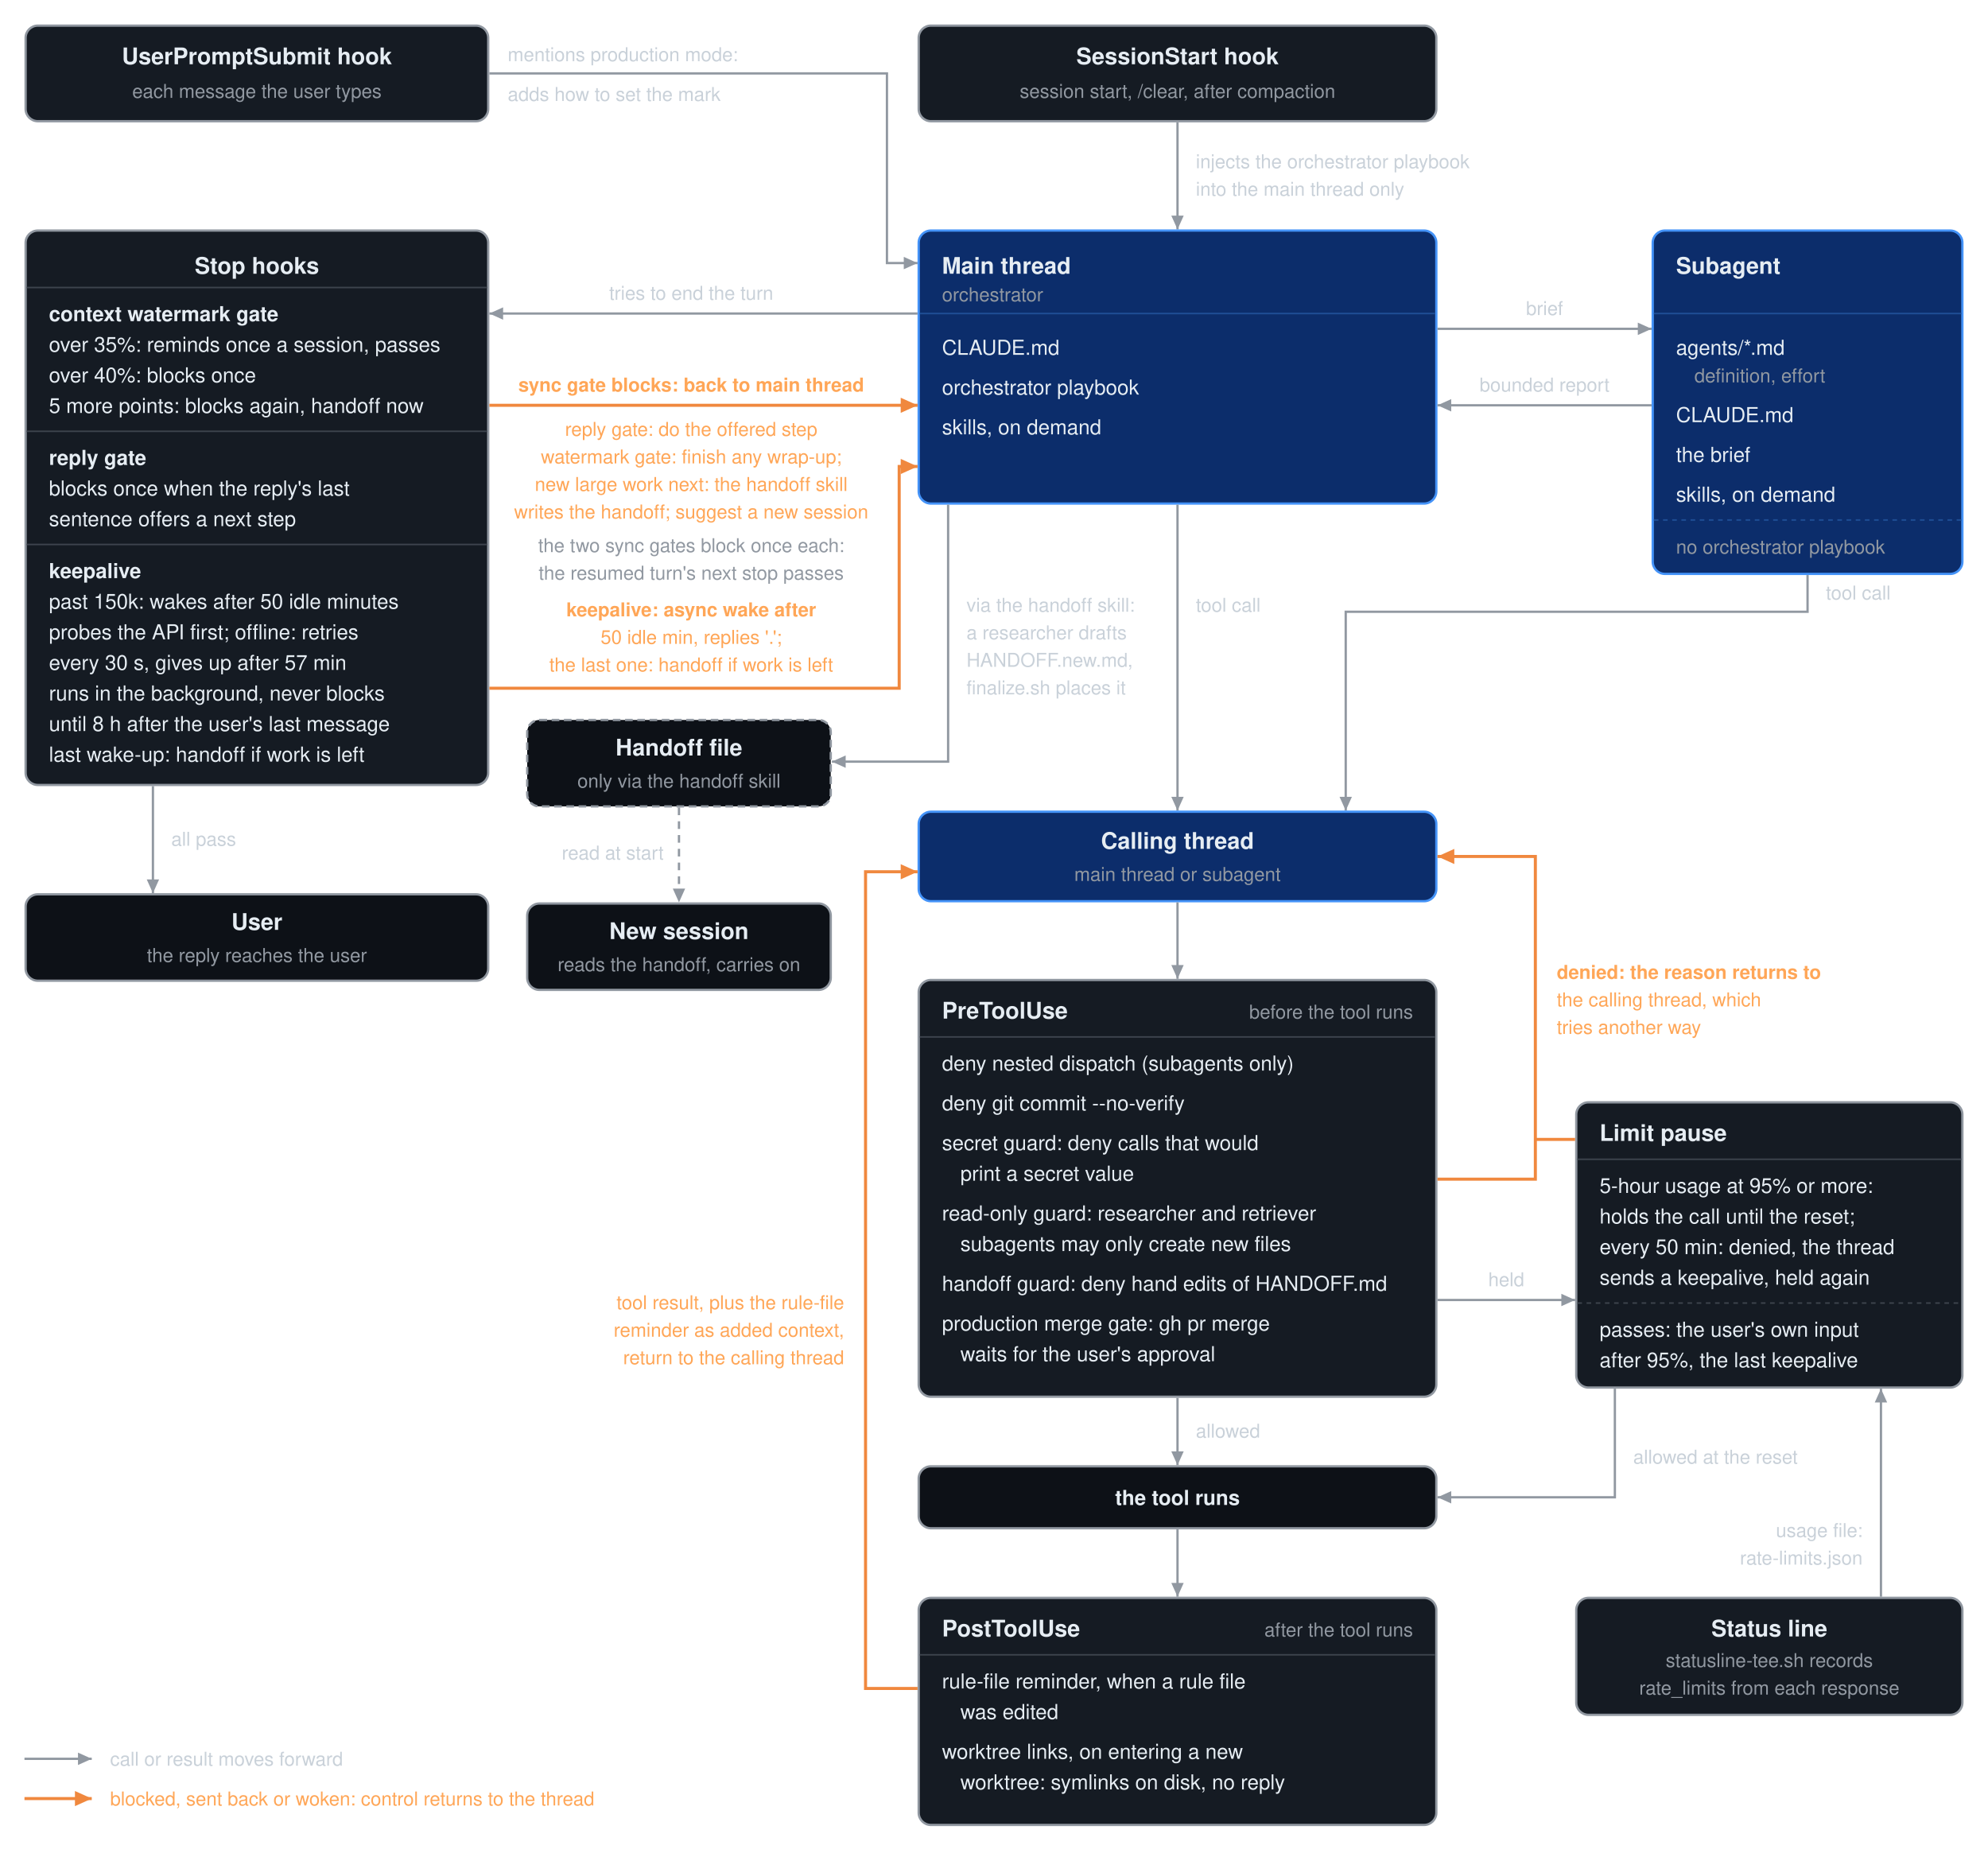
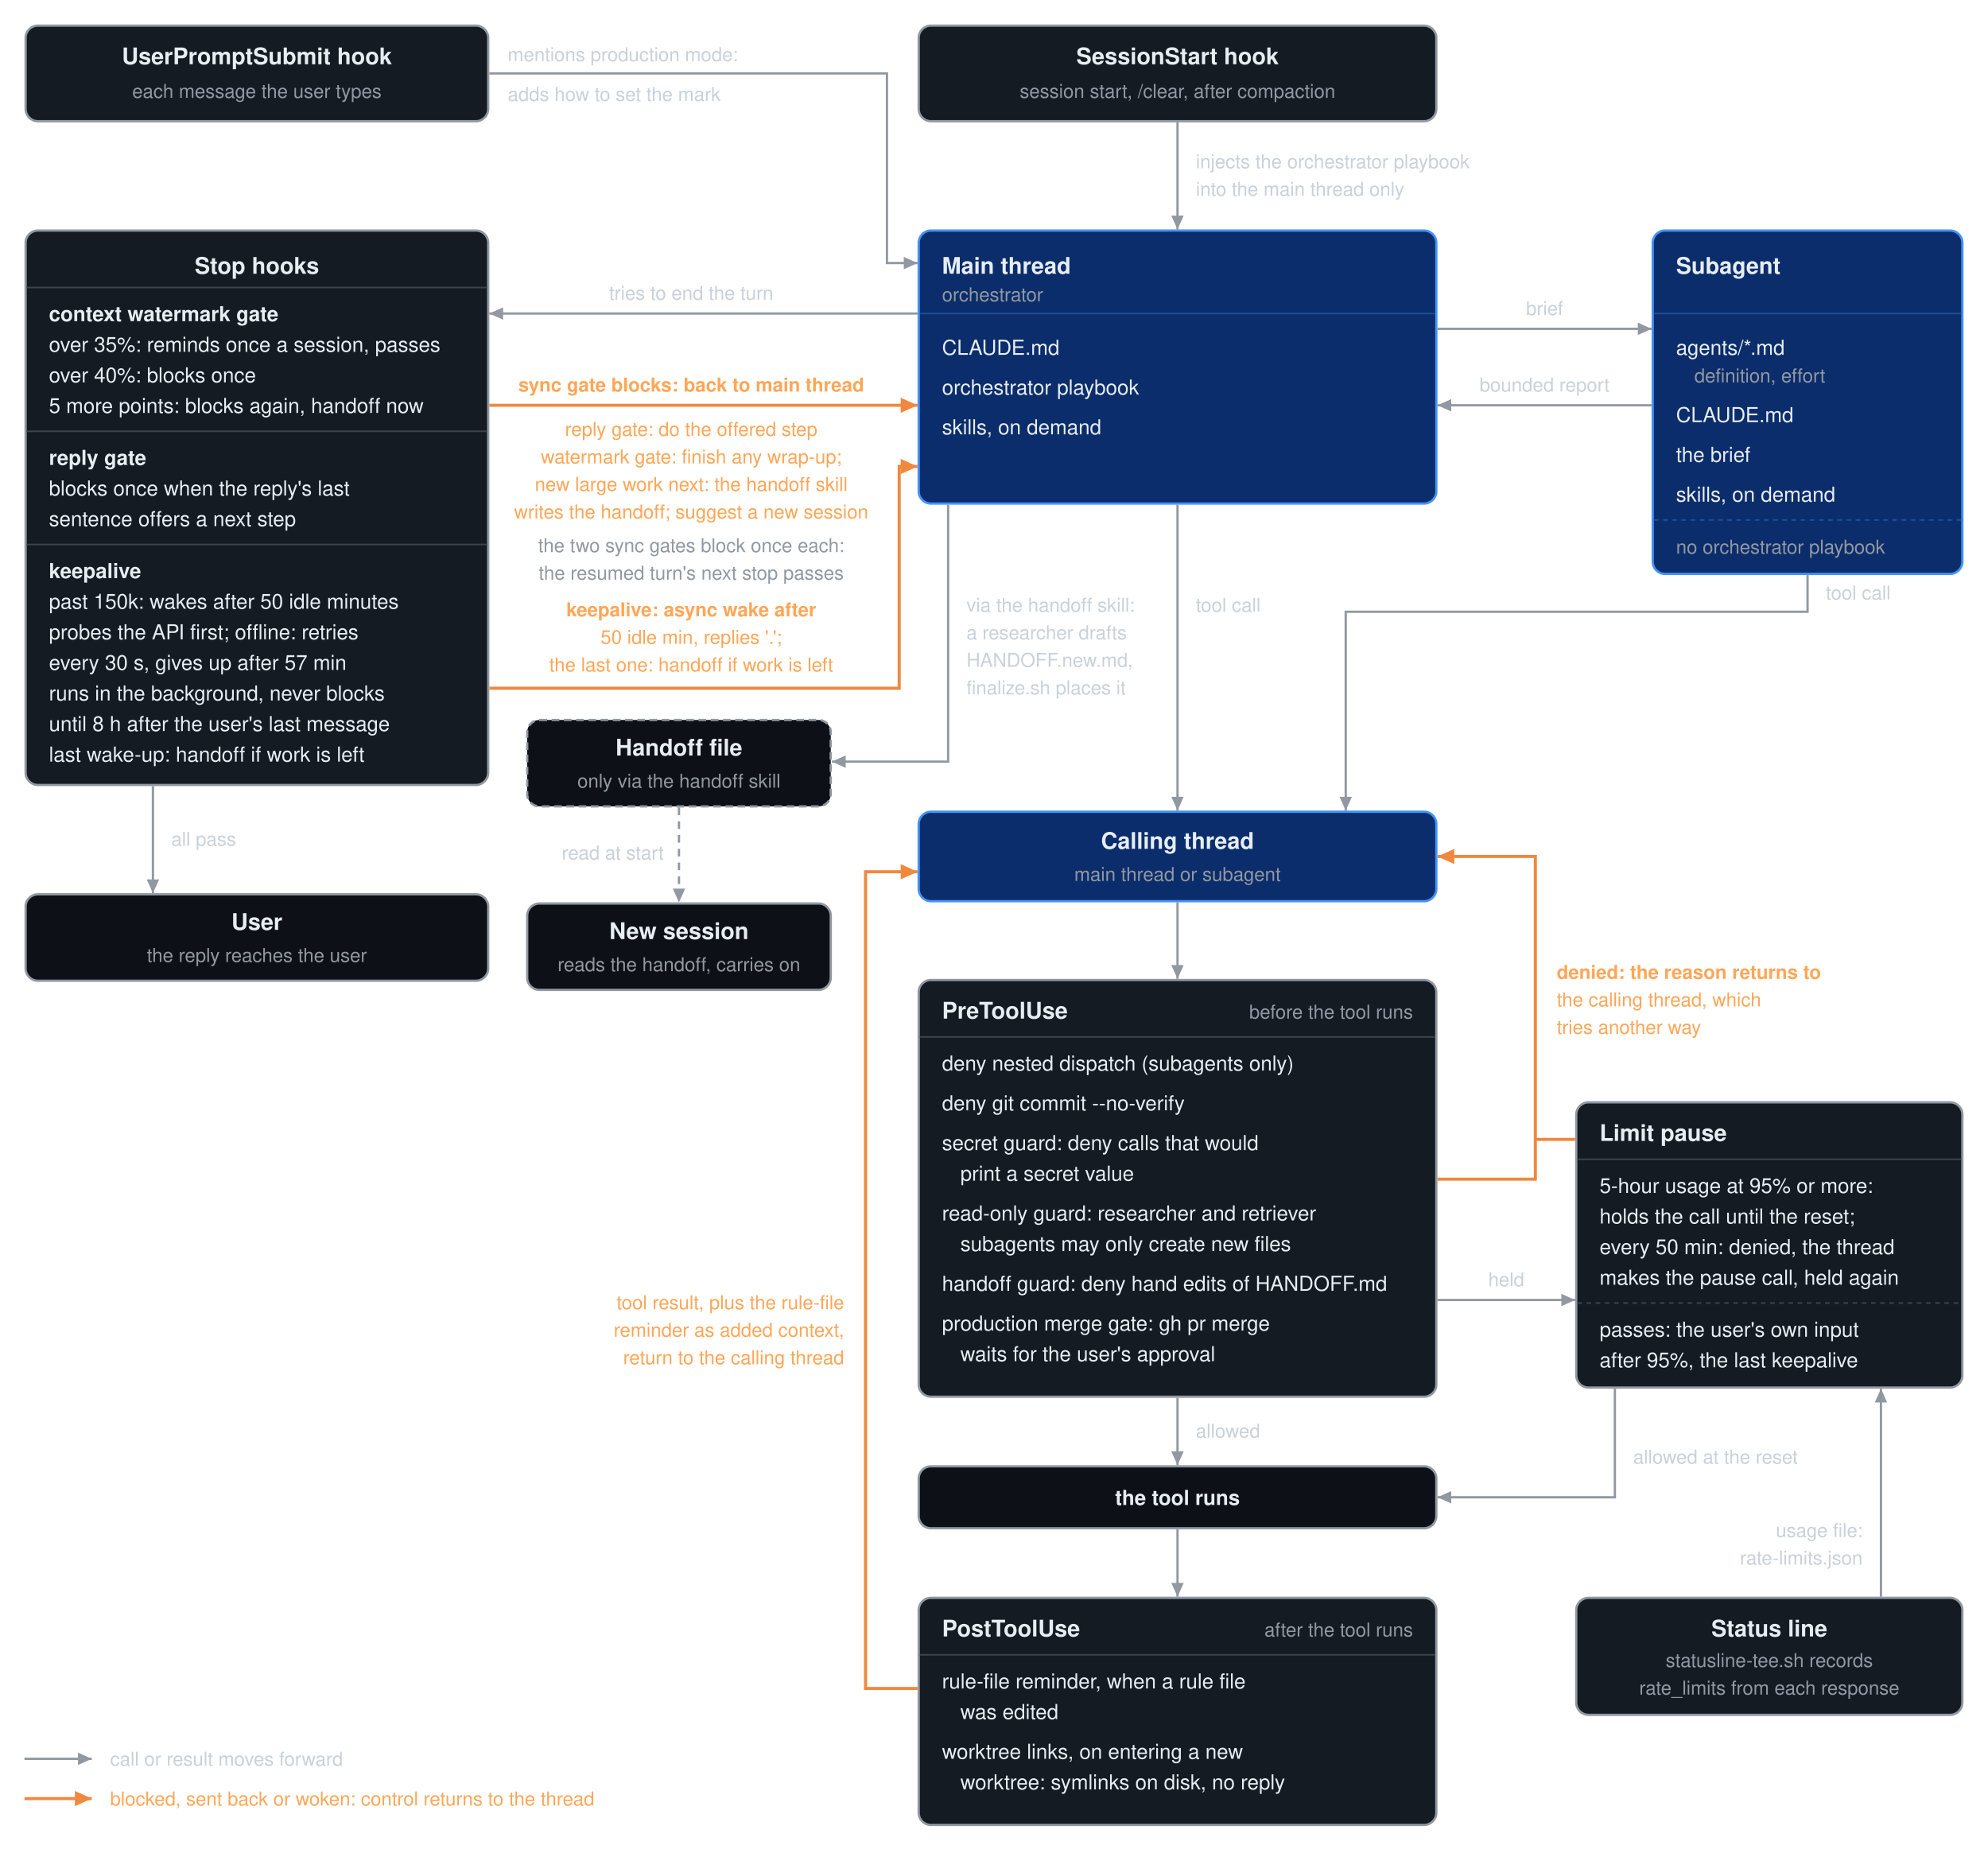
- <svg xmlns="http://www.w3.org/2000/svg" width="1300" height="1214" viewBox="0 0 1300 1214" role="img" aria-label="Architecture of one turn. At session start, after /clear and after compaction, the SessionStart hook injects the orchestrator playbook into the main thread only; subagents do not receive it. When a message the user typed mentions production mode, the UserPromptSubmit hook adds one line to the main thread on how to set and unset a repository's production mark. The main thread sends a brief to a subagent, which works from its definition in agents/*.md, which sets its reasoning effort, together with CLAUDE.md and the brief, and returns a bounded report. Every tool call from either thread passes PreToolUse before the tool runs: it denies nested dispatch inside subagents, git commit --no-verify, calls that would print a secret value, direct writes to HANDOFF.md, and a researcher or retriever subagent changing, moving or deleting an existing file, while researcher and retriever subagents may still read files, run commands and create new files; a gh pr merge in a repository marked as production waits until the user approves it on the spot. While the 5-hour usage is at 95% or more, the limit pause in PreToolUse holds every call from either thread until the reset; every 50 minutes it denies the held call, the thread then sends a short keepalive call that is held again, and once the reset passes the call is allowed; in the main thread, the user's own input sent after usage reached 95% and the keepalive's last wake-up pass without a hold. The limit pause reads the usage from a local file that the status line wrapper writes from the rate limits Claude Code passes to the status line. A denial sends its reason back to the calling thread, which tries another way; an allowed call runs the tool. After the tool runs, PostToolUse returns a rule-file reminder as added context to the calling thread when a rule file was edited, and when a new worktree is entered it symlinks CLAUDE.md, node_modules and .env* from the main checkout into that worktree without replying. When the main thread tries to end the turn, the Stop hooks run, and if all pass the turn ends. Two of them are synchronous gates. The context watermark gate adds a reminder once per session over 35%, or on every turn when the session has no scratchpad, and lets the stop pass, blocks once over 40%, or on every turn when the session has no scratchpad, and after that blocks again at every further rise of 5 points over the usage at its last block; the reply gate blocks once when the reply's last sentence offers a next step. A block by either of these two gates returns control to the main thread. After the reply gate it either takes the offered step or, when the decision really is the user's, asks again with the background, the consequences of each option and a recommendation. After the watermark gate's first block it finishes any wrap-up that the context it already holds can complete, and when a new large block of work comes next it runs the handoff skill, in which a researcher subagent drafts HANDOFF.new.md and finalize.sh puts it in place as the handoff file, and tells the user to switch to a new session; after each further block it generates the handoff at once. A new session reads that file to carry on. Neither synchronous gate blocks the turn it has just blocked and resumed, so a single attempt to stop is blocked at most once and that turn's next attempt passes; the watermark gate still blocks again in later turns as usage rises. The third Stop hook, the keepalive gate, never blocks the stop: it runs in the background after the turn has ended, and once the main thread's context has reached 150,000 tokens and 50 minutes pass with no new turn, it wakes the main thread to reply with only a full stop, which keeps the one-hour prompt cache warm while the user is away. Before it wakes the main thread it probes the API, and while the API is unreachable it probes again every 30 seconds until 57 minutes after it started, then gives up because the cache has expired. Each wake-up starts the next timer, until 8 hours have passed since the user's own last message; the last wake-up before that limit asks the main thread to write a handoff with the handoff skill when work is left, and otherwise to reply with only a full stop." font-family="system-ui, -apple-system, 'Segoe UI', Helvetica, Arial, sans-serif">
+ <svg xmlns="http://www.w3.org/2000/svg" width="1300" height="1214" viewBox="0 0 1300 1214" role="img" aria-label="Architecture of one turn. At session start, after /clear and after compaction, the SessionStart hook injects the orchestrator playbook into the main thread only; subagents do not receive it. When a message the user typed mentions production mode, the UserPromptSubmit hook adds one line to the main thread on how to set and unset a repository's production mark. The main thread sends a brief to a subagent, which works from its definition in agents/*.md, which sets its reasoning effort, together with CLAUDE.md and the brief, and returns a bounded report. Every tool call from either thread passes PreToolUse before the tool runs: it denies nested dispatch inside subagents, git commit --no-verify, calls that would print a secret value, direct writes to HANDOFF.md, and a researcher or retriever subagent changing, moving or deleting an existing file, while researcher and retriever subagents may still read files, run commands and create new files; a gh pr merge in a repository marked as production waits until the user approves it on the spot. While the 5-hour usage is at 95% or more, the limit pause in PreToolUse holds every call from either thread until the reset; every 50 minutes it denies the held call, the thread then makes the pause call (: 限额暂停), which is held again, and once the reset passes the call is allowed; in the main thread, the user's own input sent after usage reached 95% and the keepalive's last wake-up pass without a hold. The limit pause reads the usage from a local file that the status line wrapper writes from the rate limits Claude Code passes to the status line. A denial sends its reason back to the calling thread, which tries another way; an allowed call runs the tool. After the tool runs, PostToolUse returns a rule-file reminder as added context to the calling thread when a rule file was edited, and when a new worktree is entered it symlinks CLAUDE.md, node_modules and .env* from the main checkout into that worktree without replying. When the main thread tries to end the turn, the Stop hooks run, and if all pass the turn ends. Two of them are synchronous gates. The context watermark gate adds a reminder once per session over 35%, or on every turn when the session has no scratchpad, and lets the stop pass, blocks once over 40%, or on every turn when the session has no scratchpad, and after that blocks again at every further rise of 5 points over the usage at its last block; the reply gate blocks once when the reply's last sentence offers a next step. A block by either of these two gates returns control to the main thread. After the reply gate it either takes the offered step or, when the decision really is the user's, asks again with the background, the consequences of each option and a recommendation. After the watermark gate's first block it finishes any wrap-up that the context it already holds can complete, and when a new large block of work comes next it runs the handoff skill, in which a researcher subagent drafts HANDOFF.new.md and finalize.sh puts it in place as the handoff file, and tells the user to switch to a new session; after each further block it generates the handoff at once. A new session reads that file to carry on. Neither synchronous gate blocks the turn it has just blocked and resumed, so a single attempt to stop is blocked at most once and that turn's next attempt passes; the watermark gate still blocks again in later turns as usage rises. The third Stop hook, the keepalive gate, never blocks the stop: it runs in the background after the turn has ended, and once the main thread's context has reached 150,000 tokens and 50 minutes pass with no new turn, it wakes the main thread to reply with only a full stop, which keeps the one-hour prompt cache warm while the user is away. Before it wakes the main thread it probes the API, and while the API is unreachable it probes again every 30 seconds until 57 minutes after it started, then gives up because a wake-up could no longer renew the cache before it expires. Each wake-up starts the next timer, until 8 hours have passed since the user's own last message; the last wake-up before that limit asks the main thread to write a handoff with the handoff skill when work is left, and otherwise to reply with only a full stop." font-family="system-ui, -apple-system, 'Segoe UI', Helvetica, Arial, sans-serif">
  <defs>
    <marker id="arrow" viewBox="0 0 10 10" refX="10" refY="5" markerWidth="9" markerHeight="9" markerUnits="userSpaceOnUse" orient="auto">
      <path d="M0,0.5 L10,5 L0,9.5 z" fill="#9198a1" />
    </marker>
    <marker id="back" viewBox="0 0 10 10" refX="10" refY="5" markerWidth="11" markerHeight="11" markerUnits="userSpaceOnUse" orient="auto">
      <path d="M0,0.5 L10,5 L0,9.5 z" fill="#f0883e" />
    </marker>
  </defs>
  <g id="userpromptsubmit">
    <rect id="ups-box" x="16.75" y="16.75" width="302.5" height="62.5" rx="8" fill="#151b23" stroke="#9198a1" stroke-width="1.5" />
    <text x="168" y="42" font-size="15" font-weight="600" text-anchor="middle" fill="#e6edf3" data-box="ups-box">UserPromptSubmit hook</text>
    <text x="168" y="64" font-size="12.5" text-anchor="middle" fill="#9198a1" data-box="ups-box">each message the user types</text>
  </g>
  <path d="M320,48 L580,48 L580,172 L600,172" fill="none" stroke="#9198a1" stroke-width="1.5" marker-end="url(#arrow)" />
  <text x="332" y="40" font-size="12.5" text-anchor="start" fill="#c9d1d9">mentions production mode:</text>
  <text x="332" y="66" font-size="12.5" text-anchor="start" fill="#c9d1d9">adds how to set the mark</text>
  <g id="sessionstart">
    <rect id="ss-box" x="600.75" y="16.75" width="338.5" height="62.5" rx="8" fill="#151b23" stroke="#9198a1" stroke-width="1.5" />
    <text x="770" y="42" font-size="15" font-weight="600" text-anchor="middle" fill="#e6edf3" data-box="ss-box">SessionStart hook</text>
    <text x="770" y="64" font-size="12.5" text-anchor="middle" fill="#9198a1" data-box="ss-box">session start, /clear, after compaction</text>
  </g>
  <path d="M770,80 L770,150" fill="none" stroke="#9198a1" stroke-width="1.5" marker-end="url(#arrow)" />
  <text x="782" y="110" font-size="12.5" text-anchor="start" fill="#c9d1d9">injects the orchestrator playbook</text>
  <text x="782" y="128" font-size="12.5" text-anchor="start" fill="#c9d1d9">into the main thread only</text>
  <g id="main">
    <rect id="main-box" x="600.75" y="150.75" width="338.5" height="178.5" rx="8" fill="#0c2d6b" stroke="#4493f8" stroke-width="1.5" />
    <text x="616" y="179" font-size="15" font-weight="600" fill="#e6edf3" data-box="main-box">Main thread</text>
    <text x="616" y="197" font-size="12.5" fill="#9198a1" data-box="main-box">orchestrator</text>
    <line x1="601.5" y1="205" x2="938.5" y2="205" stroke="#1f4f96" stroke-width="1" />
    <text x="616" y="232" font-size="13.5" fill="#e6edf3" data-box="main-box">CLAUDE.md</text>
    <text x="616" y="258" font-size="13.5" fill="#e6edf3" data-box="main-box">orchestrator playbook</text>
    <text x="616" y="284" font-size="13.5" fill="#e6edf3" data-box="main-box">skills, on demand</text>
  </g>
  <g id="subagent">
    <rect id="sub-box" x="1080.75" y="150.75" width="202.5" height="224.5" rx="8" fill="#0c2d6b" stroke="#4493f8" stroke-width="1.5" />
    <text x="1096" y="179" font-size="15" font-weight="600" fill="#e6edf3" data-box="sub-box">Subagent</text>
    <line x1="1081.5" y1="205" x2="1282.5" y2="205" stroke="#1f4f96" stroke-width="1" />
    <text x="1096" y="232" font-size="13.5" fill="#e6edf3" data-box="sub-box">agents/*.md</text>
    <text x="1108" y="250" font-size="12.5" fill="#9198a1" data-box="sub-box">definition, effort</text>
    <text x="1096" y="276" font-size="13.5" fill="#e6edf3" data-box="sub-box">CLAUDE.md</text>
    <text x="1096" y="302" font-size="13.5" fill="#e6edf3" data-box="sub-box">the brief</text>
    <text x="1096" y="328" font-size="13.5" fill="#e6edf3" data-box="sub-box">skills, on demand</text>
    <line x1="1081.5" y1="340" x2="1282.5" y2="340" stroke="#1f4f96" stroke-width="1" stroke-dasharray="3 3" />
    <text x="1096" y="362" font-size="12.5" fill="#9198a1" data-box="sub-box">no orchestrator playbook</text>
  </g>
  <path d="M940,215 L1080,215" fill="none" stroke="#9198a1" stroke-width="1.5" marker-end="url(#arrow)" />
  <text x="1010" y="206" font-size="12.5" text-anchor="middle" fill="#c9d1d9">brief</text>
  <path d="M1080,265 L940,265" fill="none" stroke="#9198a1" stroke-width="1.5" marker-end="url(#arrow)" />
  <text x="1010" y="256" font-size="12.5" text-anchor="middle" fill="#c9d1d9">bounded report</text>
  <g id="stop">
    <rect id="stop-box" x="16.75" y="150.75" width="302.5" height="362.5" rx="8" fill="#151b23" stroke="#9198a1" stroke-width="1.5" />
    <text x="168" y="179" font-size="15" font-weight="600" text-anchor="middle" fill="#e6edf3" data-box="stop-box">Stop hooks</text>
    <line x1="17.5" y1="188" x2="318.5" y2="188" stroke="#3d444d" stroke-width="1" />
    <text x="32" y="210" font-size="13.5" font-weight="600" fill="#e6edf3" data-box="stop-box">context watermark gate</text>
    <text x="32" y="230" font-size="13.5" fill="#e6edf3" data-box="stop-box">over 35%: reminds once a session, passes</text>
    <text x="32" y="250" font-size="13.5" fill="#e6edf3" data-box="stop-box">over 40%: blocks once</text>
    <text x="32" y="270" font-size="13.5" fill="#e6edf3" data-box="stop-box">5 more points: blocks again, handoff now</text>
    <line x1="17.5" y1="282" x2="318.5" y2="282" stroke="#3d444d" stroke-width="1" />
    <text x="32" y="304" font-size="13.5" font-weight="600" fill="#e6edf3" data-box="stop-box">reply gate</text>
    <text x="32" y="324" font-size="13.5" fill="#e6edf3" data-box="stop-box">blocks once when the reply's last</text>
    <text x="32" y="344" font-size="13.5" fill="#e6edf3" data-box="stop-box">sentence offers a next step</text>
    <line x1="17.5" y1="356" x2="318.5" y2="356" stroke="#3d444d" stroke-width="1" />
    <text x="32" y="378" font-size="13.5" font-weight="600" fill="#e6edf3" data-box="stop-box">keepalive</text>
    <text x="32" y="398" font-size="13.5" fill="#e6edf3" data-box="stop-box">past 150k: wakes after 50 idle minutes</text>
    <text x="32" y="418" font-size="13.5" fill="#e6edf3" data-box="stop-box">probes the API first; offline: retries</text>
    <text x="32" y="438" font-size="13.5" fill="#e6edf3" data-box="stop-box">every 30 s, gives up after 57 min</text>
    <text x="32" y="458" font-size="13.5" fill="#e6edf3" data-box="stop-box">runs in the background, never blocks</text>
    <text x="32" y="478" font-size="13.5" fill="#e6edf3" data-box="stop-box">until 8 h after the user's last message</text>
    <text x="32" y="498" font-size="13.5" fill="#e6edf3" data-box="stop-box">last wake-up: handoff if work is left</text>
  </g>
  <path d="M600,205 L320,205" fill="none" stroke="#9198a1" stroke-width="1.5" marker-end="url(#arrow)" />
  <text x="452" y="196" font-size="12.5" text-anchor="middle" fill="#c9d1d9">tries to end the turn</text>
  <path d="M320,265 L600,265" fill="none" stroke="#f0883e" stroke-width="2" marker-end="url(#back)" />
  <text x="452" y="256" font-size="12.5" font-weight="600" text-anchor="middle" fill="#ffa657">sync gate blocks: back to main thread</text>
  <text x="452" y="285" font-size="12.5" text-anchor="middle" fill="#ffa657">reply gate: do the offered step</text>
  <text x="452" y="303" font-size="12.5" text-anchor="middle" fill="#ffa657">watermark gate: finish any wrap-up;</text>
  <text x="452" y="321" font-size="12.5" text-anchor="middle" fill="#ffa657">new large work next: the handoff skill</text>
  <text x="452" y="339" font-size="12.5" text-anchor="middle" fill="#ffa657">writes the handoff; suggest a new session</text>
  <text x="452" y="361" font-size="12.5" text-anchor="middle" fill="#9198a1">the two sync gates block once each:</text>
  <text x="452" y="379" font-size="12.5" text-anchor="middle" fill="#9198a1">the resumed turn's next stop passes</text>
  <path d="M320,450 L588,450 L588,305 L600,305" fill="none" stroke="#f0883e" stroke-width="2" marker-end="url(#back)" />
  <text x="452" y="403" font-size="12.5" font-weight="600" text-anchor="middle" fill="#ffa657">keepalive: async wake after</text>
  <text x="452" y="421" font-size="12.5" text-anchor="middle" fill="#ffa657">50 idle min, replies '.';</text>
  <text x="452" y="439" font-size="12.5" text-anchor="middle" fill="#ffa657">the last one: handoff if work is left</text>
  <path d="M100,514 L100,584" fill="none" stroke="#9198a1" stroke-width="1.5" marker-end="url(#arrow)" />
  <text x="112" y="553" font-size="12.5" text-anchor="start" fill="#c9d1d9">all pass</text>
  <g id="user">
    <rect id="user-box" x="16.75" y="584.75" width="302.5" height="56.5" rx="8" fill="#0d1117" stroke="#9198a1" stroke-width="1.5" />
    <text x="168" y="608" font-size="15" font-weight="600" text-anchor="middle" fill="#e6edf3" data-box="user-box">User</text>
    <text x="168" y="629" font-size="12.5" text-anchor="middle" fill="#9198a1" data-box="user-box">the reply reaches the user</text>
  </g>
  <g id="handoff">
    <rect id="handoff-box" x="344.75" y="470.75" width="198.5" height="56.5" rx="8" fill="#0d1117" stroke="#9198a1" stroke-width="1.5" stroke-dasharray="5 3" />
    <text x="444" y="494" font-size="15" font-weight="600" text-anchor="middle" fill="#e6edf3" data-box="handoff-box">Handoff file</text>
    <text x="444" y="515" font-size="12.5" text-anchor="middle" fill="#9198a1" data-box="handoff-box">only via the handoff skill</text>
  </g>
  <path d="M620,330 L620,498 L544,498" fill="none" stroke="#9198a1" stroke-width="1.5" marker-end="url(#arrow)" />
  <text x="632" y="400" font-size="12.5" text-anchor="start" fill="#c9d1d9">via the handoff skill:</text>
  <text x="632" y="418" font-size="12.5" text-anchor="start" fill="#c9d1d9">a researcher drafts</text>
  <text x="632" y="436" font-size="12.5" text-anchor="start" fill="#c9d1d9">HANDOFF.new.md,</text>
  <text x="632" y="454" font-size="12.5" text-anchor="start" fill="#c9d1d9">finalize.sh places it</text>
  <g id="newsession">
    <rect id="new-box" x="344.75" y="590.75" width="198.5" height="56.5" rx="8" fill="#0d1117" stroke="#9198a1" stroke-width="1.5" />
    <text x="444" y="614" font-size="15" font-weight="600" text-anchor="middle" fill="#e6edf3" data-box="new-box">New session</text>
    <text x="444" y="635" font-size="12.5" text-anchor="middle" fill="#9198a1" data-box="new-box">reads the handoff, carries on</text>
  </g>
  <path d="M444,528 L444,590" fill="none" stroke="#9198a1" stroke-width="1.5" stroke-dasharray="5 4" marker-end="url(#arrow)" />
  <text x="434" y="562" font-size="12.5" text-anchor="end" fill="#c9d1d9">read at start</text>
  <path d="M770,330 L770,530" fill="none" stroke="#9198a1" stroke-width="1.5" marker-end="url(#arrow)" />
  <text x="782" y="400" font-size="12.5" text-anchor="start" fill="#c9d1d9">tool call</text>
  <path d="M1182,376 L1182,400 L880,400 L880,530" fill="none" stroke="#9198a1" stroke-width="1.5" marker-end="url(#arrow)" />
  <text x="1194" y="392" font-size="12.5" text-anchor="start" fill="#c9d1d9">tool call</text>
  <g id="caller">
    <rect id="caller-box" x="600.75" y="530.75" width="338.5" height="58.5" rx="8" fill="#0c2d6b" stroke="#4493f8" stroke-width="1.5" />
    <text x="770" y="555" font-size="15" font-weight="600" text-anchor="middle" fill="#e6edf3" data-box="caller-box">Calling thread</text>
    <text x="770" y="576" font-size="12.5" text-anchor="middle" fill="#9198a1" data-box="caller-box">main thread or subagent</text>
  </g>
  <path d="M770,590 L770,640" fill="none" stroke="#9198a1" stroke-width="1.5" marker-end="url(#arrow)" />
  <g id="pre">
    <rect id="pre-box" x="600.75" y="640.75" width="338.5" height="272.5" rx="8" fill="#151b23" stroke="#9198a1" stroke-width="1.5" />
    <text x="616" y="666" font-size="15" font-weight="600" fill="#e6edf3" data-box="pre-box">PreToolUse</text>
    <text x="924" y="666" font-size="12.5" text-anchor="end" fill="#9198a1" data-box="pre-box">before the tool runs</text>
    <line x1="601.5" y1="678" x2="938.5" y2="678" stroke="#3d444d" stroke-width="1" />
    <text x="616" y="700" font-size="13.5" fill="#e6edf3" data-box="pre-box">deny nested dispatch (subagents only)</text>
    <text x="616" y="726" font-size="13.5" fill="#e6edf3" data-box="pre-box">deny git commit --no-verify</text>
    <text x="616" y="752" font-size="13.5" fill="#e6edf3" data-box="pre-box">secret guard: deny calls that would</text>
    <text x="628" y="772" font-size="13.5" fill="#e6edf3" data-box="pre-box">print a secret value</text>
    <text x="616" y="798" font-size="13.5" fill="#e6edf3" data-box="pre-box">read-only guard: researcher and retriever</text>
    <text x="628" y="818" font-size="13.5" fill="#e6edf3" data-box="pre-box">subagents may only create new files</text>
    <text x="616" y="844" font-size="13.5" fill="#e6edf3" data-box="pre-box">handoff guard: deny hand edits of HANDOFF.md</text>
    <text x="616" y="870" font-size="13.5" fill="#e6edf3" data-box="pre-box">production merge gate: gh pr merge</text>
    <text x="628" y="890" font-size="13.5" fill="#e6edf3" data-box="pre-box">waits for the user's approval</text>
  </g>
  <path d="M770,914 L770,958" fill="none" stroke="#9198a1" stroke-width="1.5" marker-end="url(#arrow)" />
  <text x="782" y="940" font-size="12.5" text-anchor="start" fill="#c9d1d9">allowed</text>
  <g id="tool">
    <rect id="tool-box" x="600.75" y="958.75" width="338.5" height="40.5" rx="8" fill="#0d1117" stroke="#9198a1" stroke-width="1.5" />
    <text x="770" y="984" font-size="13.5" font-weight="600" text-anchor="middle" fill="#e6edf3" data-box="tool-box">the tool runs</text>
  </g>
  <path d="M770,1000 L770,1044" fill="none" stroke="#9198a1" stroke-width="1.5" marker-end="url(#arrow)" />
  <g id="post">
    <rect id="post-box" x="600.75" y="1044.75" width="338.5" height="148.5" rx="8" fill="#151b23" stroke="#9198a1" stroke-width="1.5" />
    <text x="616" y="1070" font-size="15" font-weight="600" fill="#e6edf3" data-box="post-box">PostToolUse</text>
    <text x="924" y="1070" font-size="12.5" text-anchor="end" fill="#9198a1" data-box="post-box">after the tool runs</text>
    <line x1="601.5" y1="1082" x2="938.5" y2="1082" stroke="#3d444d" stroke-width="1" />
    <text x="616" y="1104" font-size="13.5" fill="#e6edf3" data-box="post-box">rule-file reminder, when a rule file</text>
    <text x="628" y="1124" font-size="13.5" fill="#e6edf3" data-box="post-box">was edited</text>
    <text x="616" y="1150" font-size="13.5" fill="#e6edf3" data-box="post-box">worktree links, on entering a new</text>
    <text x="628" y="1170" font-size="13.5" fill="#e6edf3" data-box="post-box">worktree: symlinks on disk, no reply</text>
  </g>
  <path d="M940,771 L1004,771 L1004,560 L940,560" fill="none" stroke="#f0883e" stroke-width="2" marker-end="url(#back)" />
  <text x="1018" y="640" font-size="12.5" font-weight="600" text-anchor="start" fill="#ffa657">denied: the reason returns to</text>
  <text x="1018" y="658" font-size="12.5" text-anchor="start" fill="#ffa657">the calling thread, which</text>
  <text x="1018" y="676" font-size="12.5" text-anchor="start" fill="#ffa657">tries another way</text>
  <path d="M600,1104 L566,1104 L566,570 L600,570" fill="none" stroke="#f0883e" stroke-width="2" marker-end="url(#back)" />
  <text x="552" y="856" font-size="12.5" text-anchor="end" fill="#ffa657">tool result, plus the rule-file</text>
  <text x="552" y="874" font-size="12.5" text-anchor="end" fill="#ffa657">reminder as added context,</text>
  <text x="552" y="892" font-size="12.5" text-anchor="end" fill="#ffa657">return to the calling thread</text>
  <g id="limitpause">
    <rect id="limit-box" x="1030.75" y="720.75" width="252.5" height="186.5" rx="8" fill="#151b23" stroke="#9198a1" stroke-width="1.5" />
    <text x="1046" y="746" font-size="15" font-weight="600" fill="#e6edf3" data-box="limit-box">Limit pause</text>
    <line x1="1031.5" y1="758" x2="1282.5" y2="758" stroke="#3d444d" stroke-width="1" />
    <text x="1046" y="780" font-size="13.5" fill="#e6edf3" data-box="limit-box">5-hour usage at 95% or more:</text>
    <text x="1046" y="800" font-size="13.5" fill="#e6edf3" data-box="limit-box">holds the call until the reset;</text>
    <text x="1046" y="820" font-size="13.5" fill="#e6edf3" data-box="limit-box">every 50 min: denied, the thread</text>
-     <text x="1046" y="840" font-size="13.5" fill="#e6edf3" data-box="limit-box">sends a keepalive, held again</text>
+     <text x="1046" y="840" font-size="13.5" fill="#e6edf3" data-box="limit-box">makes the pause call, held again</text>
    <line x1="1031.5" y1="852" x2="1282.5" y2="852" stroke="#3d444d" stroke-width="1" stroke-dasharray="3 3" />
    <text x="1046" y="874" font-size="13.5" fill="#e6edf3" data-box="limit-box">passes: the user's own input</text>
    <text x="1046" y="894" font-size="13.5" fill="#e6edf3" data-box="limit-box">after 95%, the last keepalive</text>
  </g>
  <path d="M940,850 L1030,850" fill="none" stroke="#9198a1" stroke-width="1.5" marker-end="url(#arrow)" />
  <text x="985" y="841" font-size="12.5" text-anchor="middle" fill="#c9d1d9">held</text>
  <path d="M1030,745 L1004,745" fill="none" stroke="#f0883e" stroke-width="2" />
  <path d="M1056,908 L1056,979 L940,979" fill="none" stroke="#9198a1" stroke-width="1.5" marker-end="url(#arrow)" />
  <text x="1068" y="957" font-size="12.5" text-anchor="start" fill="#c9d1d9">allowed at the reset</text>
  <g id="statusline">
    <rect id="status-box" x="1030.75" y="1044.75" width="252.5" height="76.5" rx="8" fill="#151b23" stroke="#9198a1" stroke-width="1.5" />
    <text x="1157" y="1070" font-size="15" font-weight="600" text-anchor="middle" fill="#e6edf3" data-box="status-box">Status line</text>
    <text x="1157" y="1090" font-size="12.5" text-anchor="middle" fill="#9198a1" data-box="status-box">statusline-tee.sh records</text>
    <text x="1157" y="1108" font-size="12.5" text-anchor="middle" fill="#9198a1" data-box="status-box">rate_limits from each response</text>
  </g>
  <path d="M1230,1044 L1230,908" fill="none" stroke="#9198a1" stroke-width="1.5" marker-end="url(#arrow)" />
  <text x="1218" y="1005" font-size="12.5" text-anchor="end" fill="#c9d1d9">usage file:</text>
  <text x="1218" y="1023" font-size="12.5" text-anchor="end" fill="#c9d1d9">rate-limits.json</text>
  <g id="legend">
    <path d="M16,1150 L60,1150" fill="none" stroke="#9198a1" stroke-width="1.5" marker-end="url(#arrow)" />
    <text x="72" y="1154.5" font-size="12.5" fill="#c9d1d9">call or result moves forward</text>
    <path d="M16,1176 L60,1176" fill="none" stroke="#f0883e" stroke-width="2" marker-end="url(#back)" />
    <text x="72" y="1180.5" font-size="12.5" fill="#ffa657">blocked, sent back or woken: control returns to the thread</text>
  </g>
</svg>
